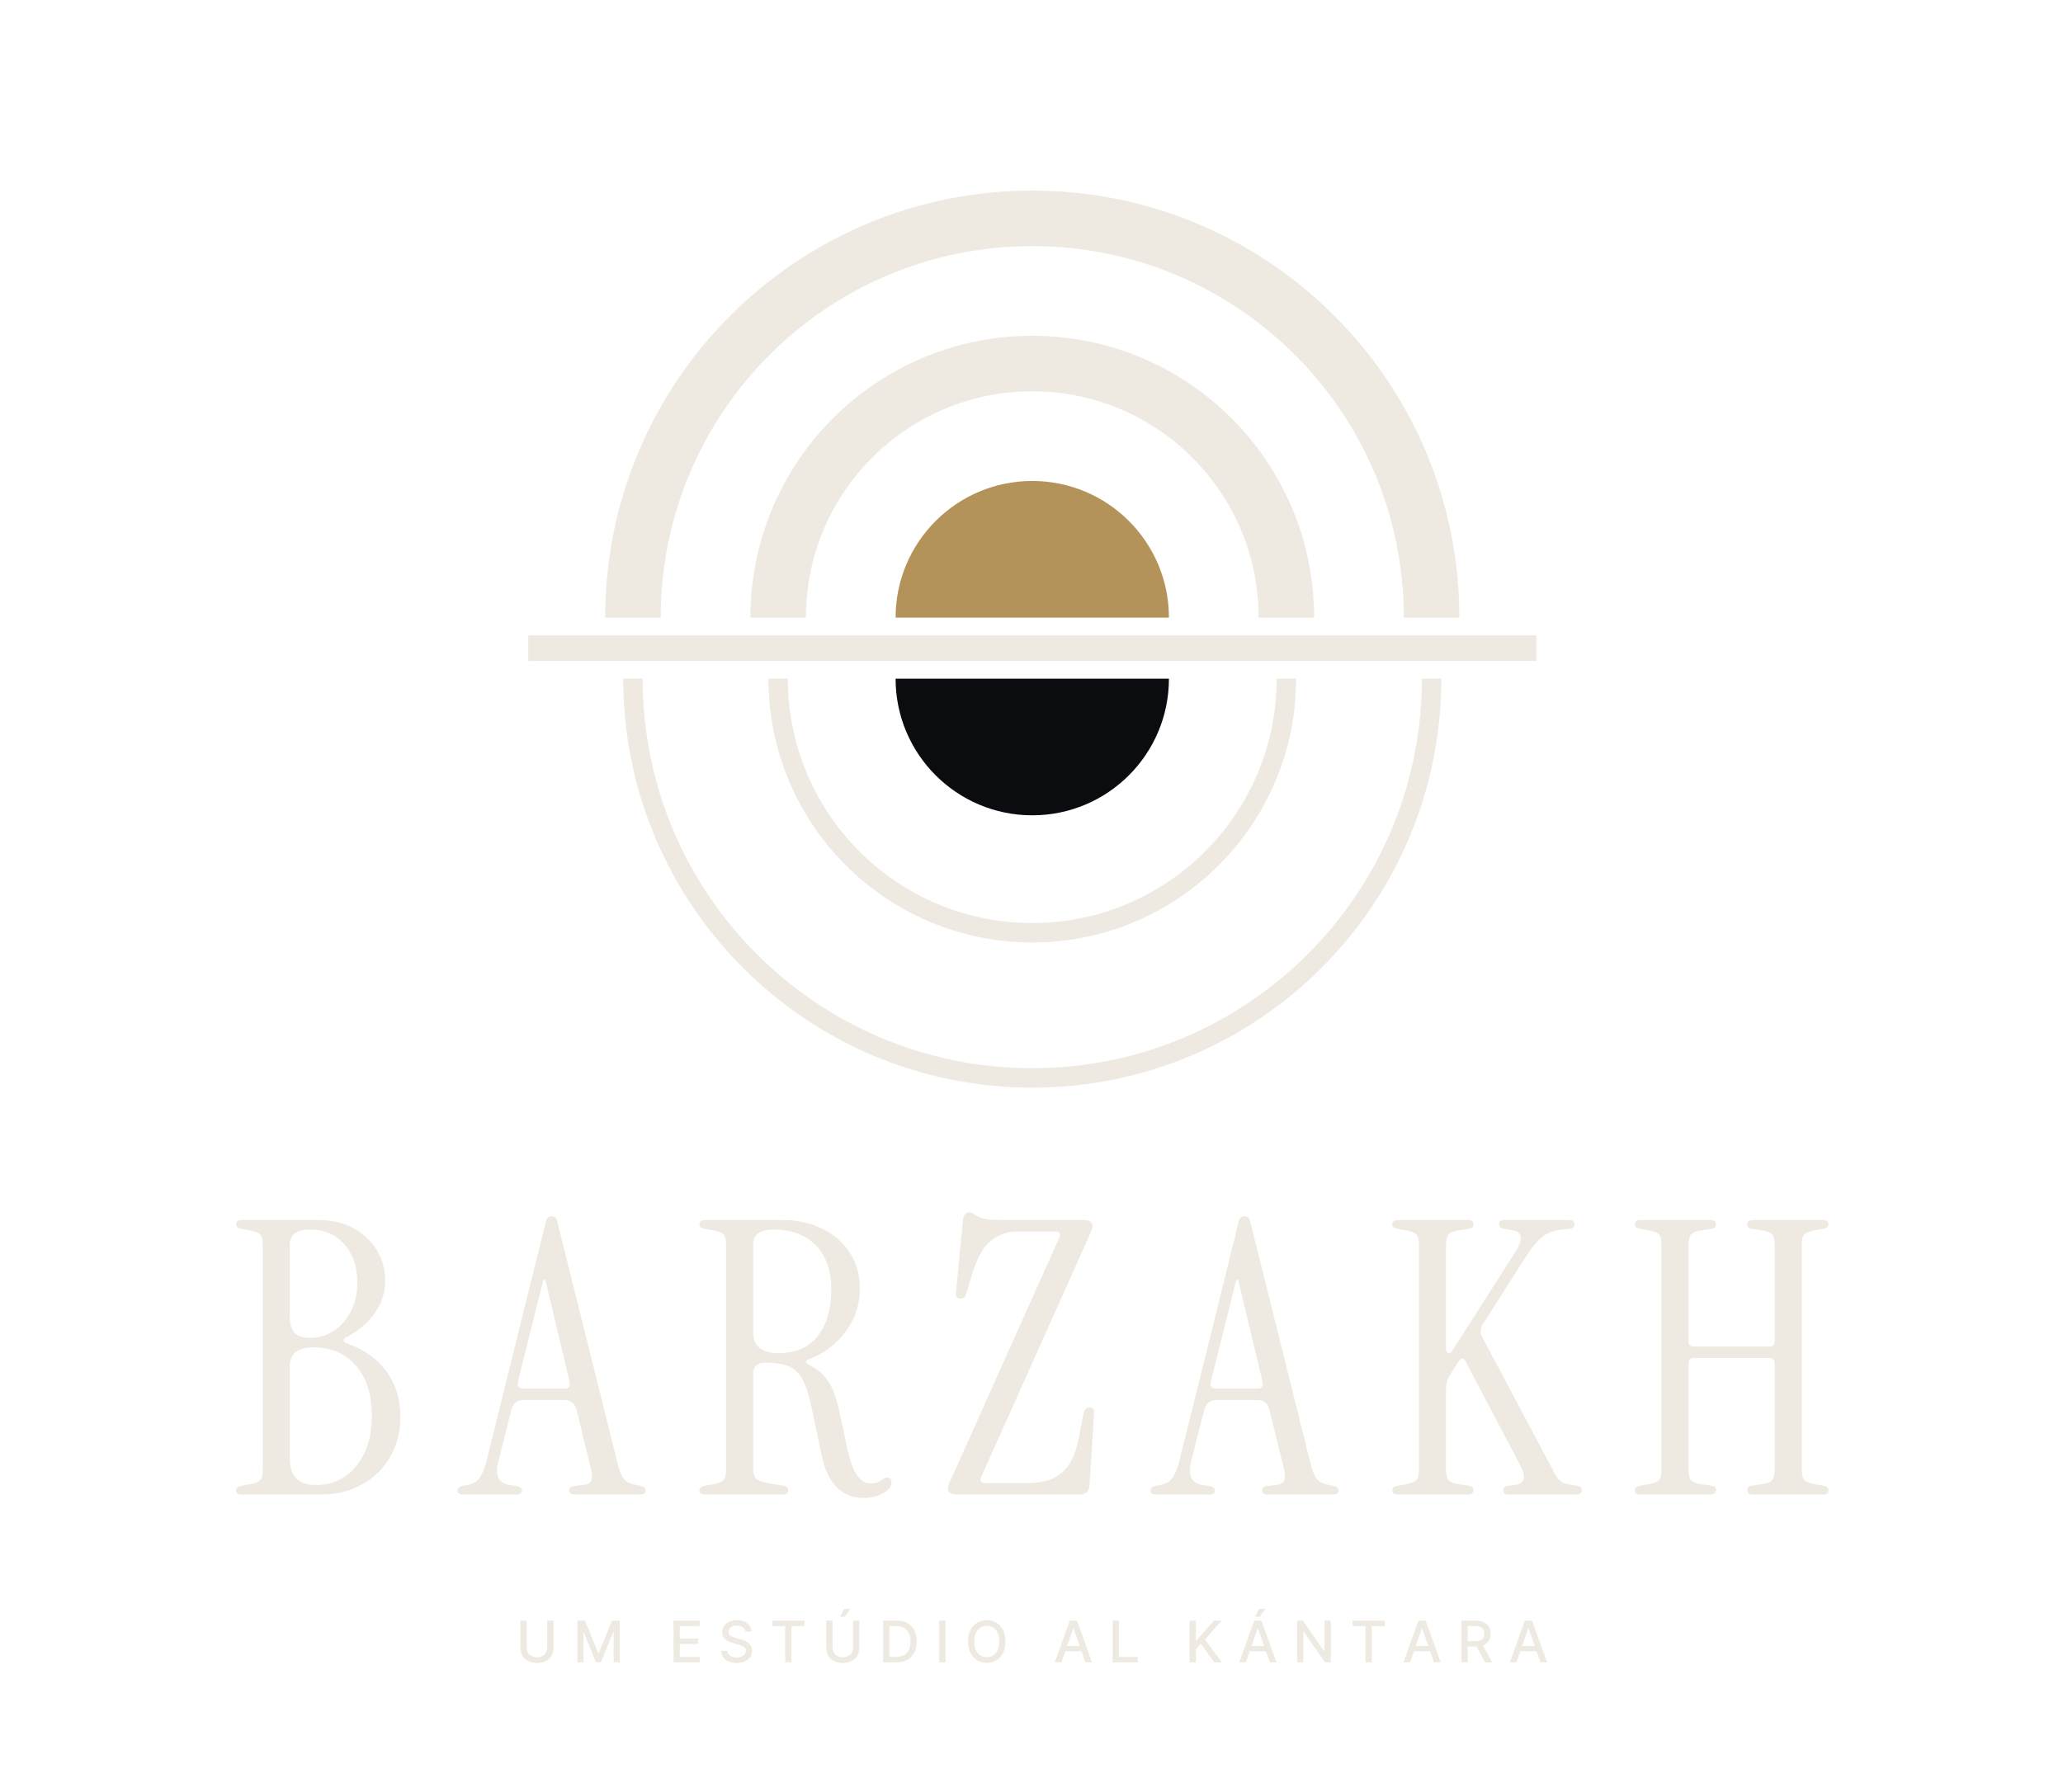
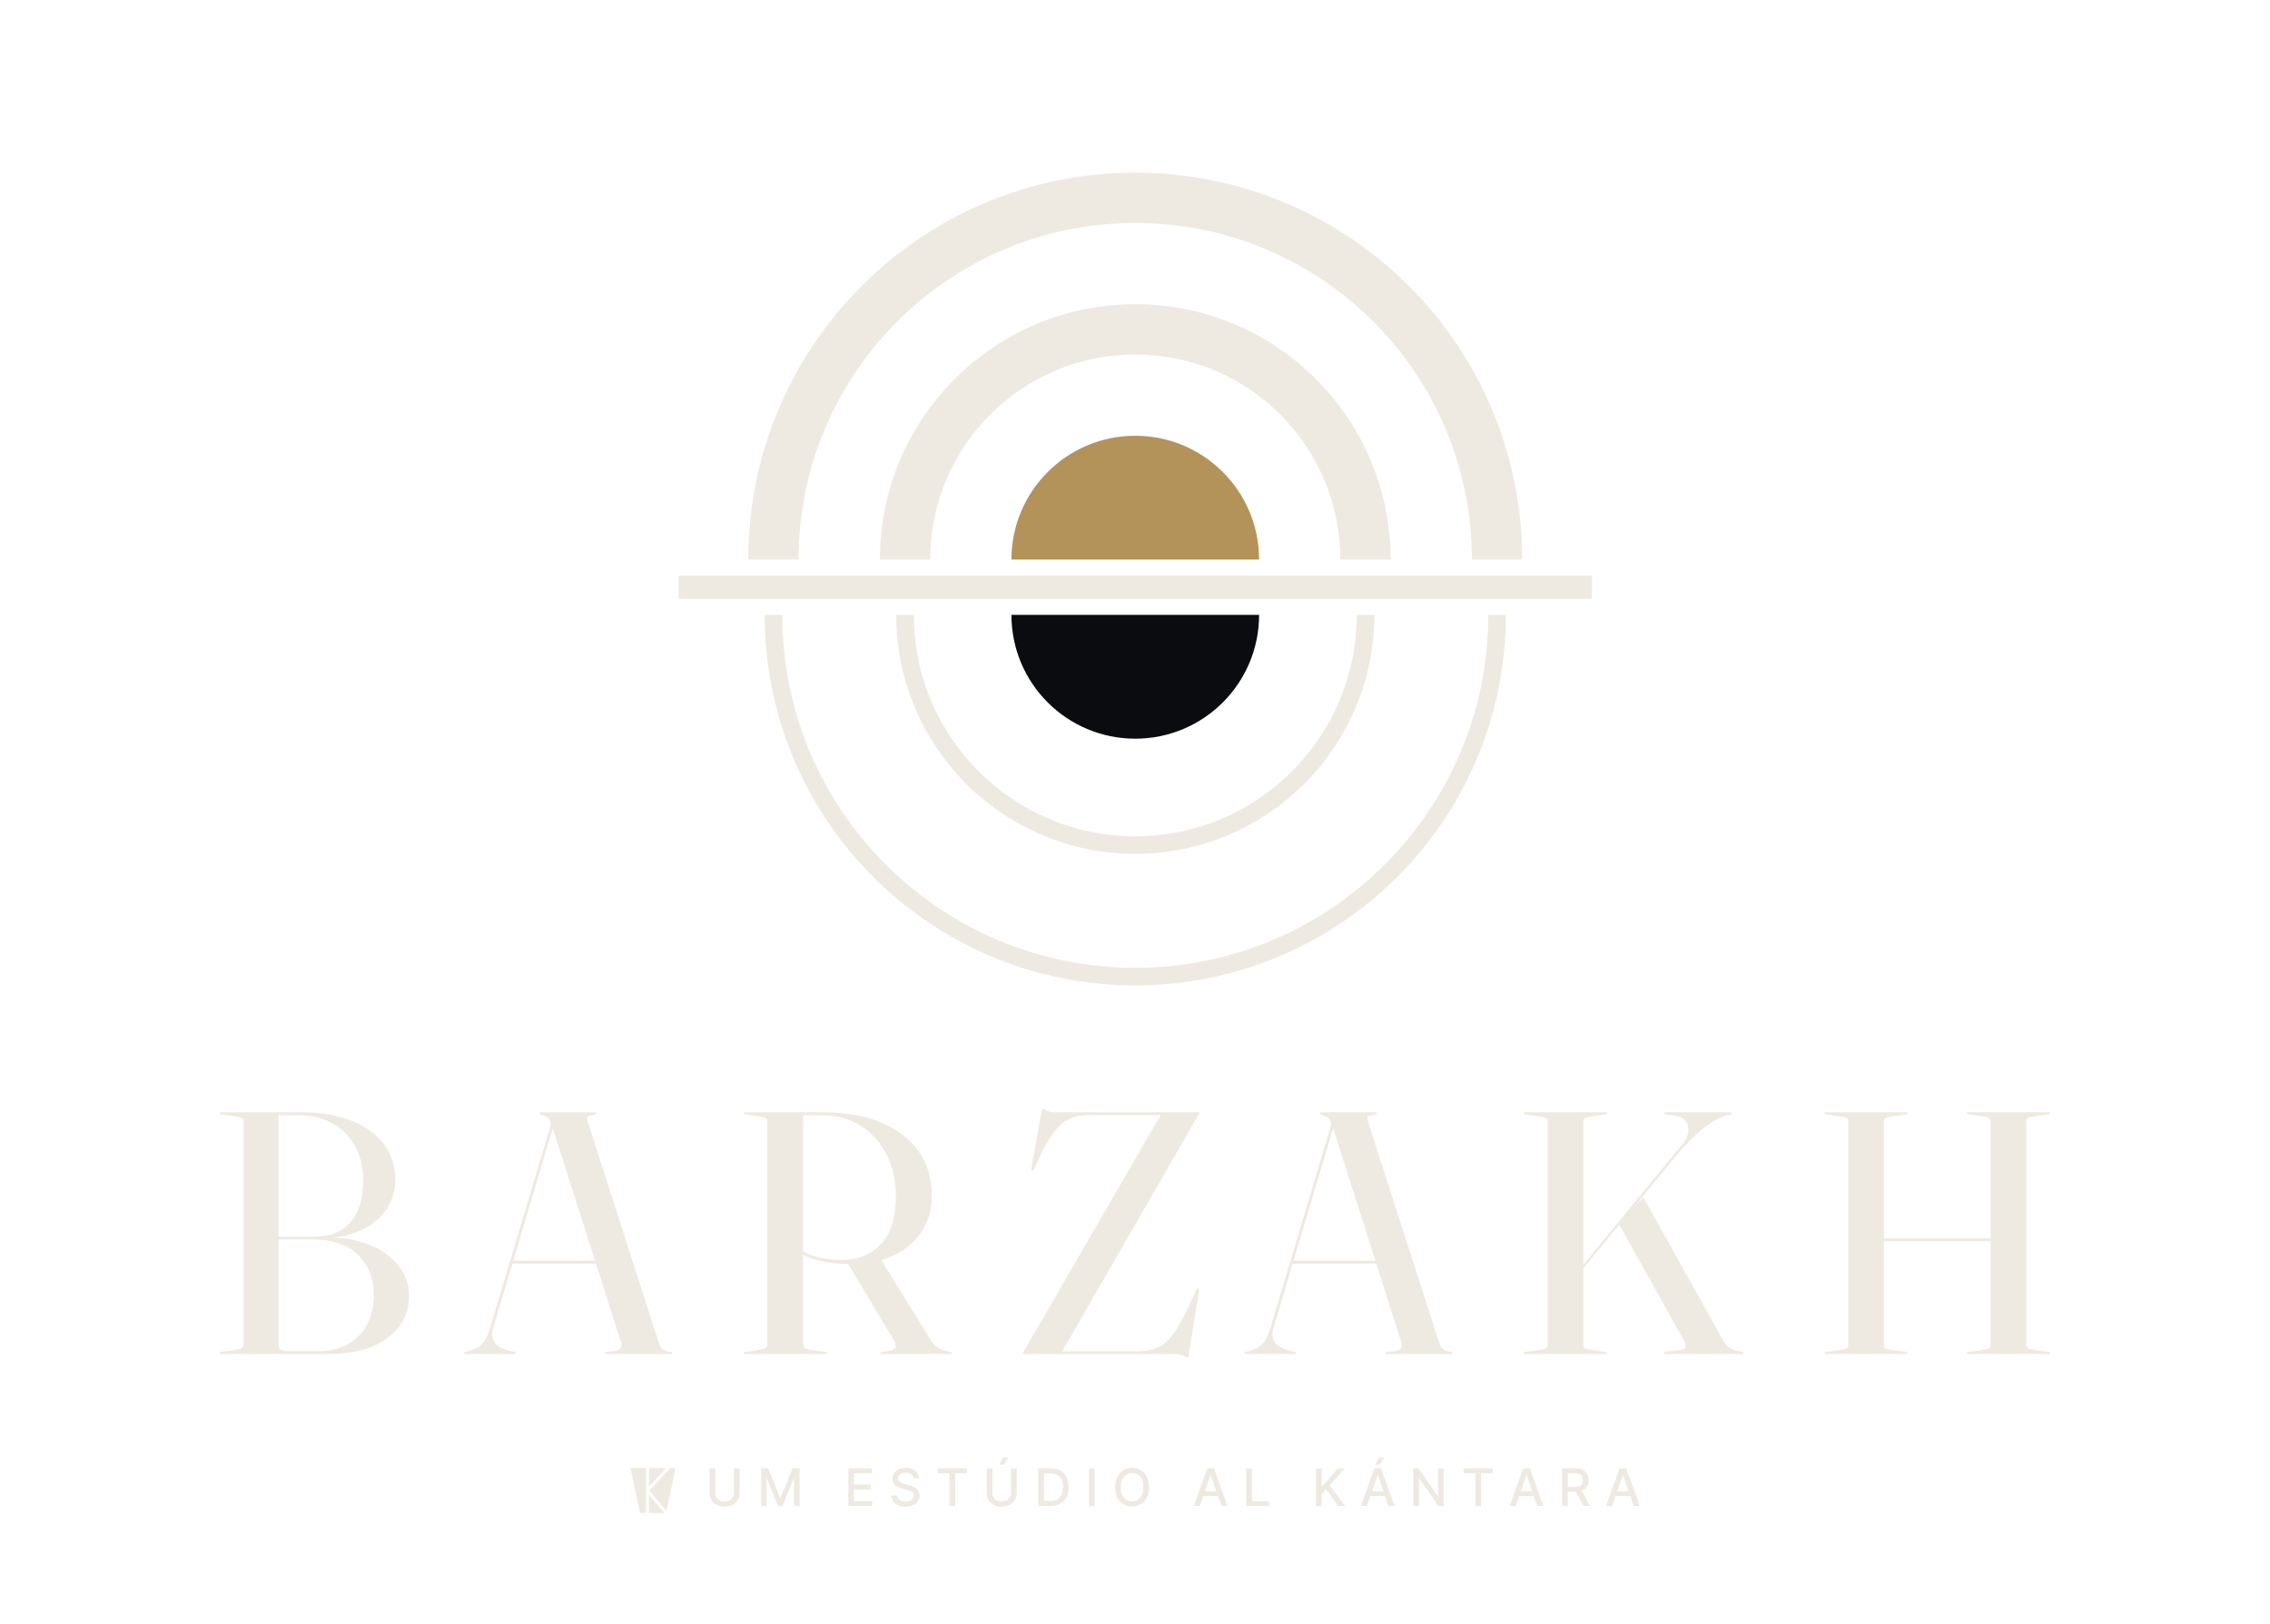
- <svg xmlns="http://www.w3.org/2000/svg" viewBox="0 0 541 470" width="541" height="470">
-   <path fill="#EEEAE2" d="M158.7,161.992 A112,112 0 0 1 382.7,161.992 L368.14,161.992 A97.44,97.44 0 0 0 173.26,161.992 Z" />
-   <path fill="#EEEAE2" d="M196.78,161.992 A73.92,73.92 0 0 1 344.62,161.992 L330.06,161.992 A59.36,59.36 0 0 0 211.34,161.992 Z" />
-   <path fill="none" stroke="#EEEAE2" stroke-width="5.096" d="M165.98,178.008 A104.72,104.72 0 0 0 375.42,178.008" />
-   <path fill="none" stroke="#EEEAE2" stroke-width="5.096" d="M204.06,178.008 A66.64,66.64 0 0 0 337.34,178.008" />
-   <path fill="#B4935A" d="M234.86,161.992 A35.84,35.84 0 0 1 306.54,161.992 Z" />
-   <path fill="#0A0C10" d="M234.86,178.008 A35.84,35.84 0 0 0 306.54,178.008 Z" />
-   <rect fill="#EEEAE2" x="138.54" y="166.637" width="264.32" height="6.727" />
+ <svg xmlns="http://www.w3.org/2000/svg" viewBox="0 0 657 470" width="657" height="470">
+   <path fill="#EEEAE2" d="M216.575,161.992 A112,112 0 0 1 440.575,161.992 L426.015,161.992 A97.44,97.44 0 0 0 231.135,161.992 Z" />
+   <path fill="#EEEAE2" d="M254.655,161.992 A73.92,73.92 0 0 1 402.495,161.992 L387.935,161.992 A59.36,59.36 0 0 0 269.215,161.992 Z" />
+   <path fill="none" stroke="#EEEAE2" stroke-width="5.096" d="M223.855,178.008 A104.72,104.72 0 0 0 433.295,178.008" />
+   <path fill="none" stroke="#EEEAE2" stroke-width="5.096" d="M261.935,178.008 A66.64,66.64 0 0 0 395.215,178.008" />
+   <path fill="#B4935A" d="M292.735,161.992 A35.84,35.84 0 0 1 364.415,161.992 Z" />
+   <path fill="#0A0C10" d="M292.735,178.008 A35.84,35.84 0 0 0 364.415,178.008 Z" />
+   <rect fill="#EEEAE2" x="196.415" y="166.637" width="264.32" height="6.727" />
  <g transform="translate(60.0,392)">
-     <path fill="#EEEAE2" d="M3.4 0.0Q1.9 0.0 1.9 -1.1Q1.9 -2.0 3.2 -2.3L5.5 -2.7Q7.6 -3.1 8.25 -3.8Q8.9 -4.5 8.9 -6.6V-65.4Q8.9 -67.5 8.25 -68.2Q7.6 -68.9 5.5 -69.3L3.2 -69.7Q1.9 -70.0 1.9 -70.9Q1.9 -72.0 3.4 -72.0H23.7Q28.7 -72.0 32.6 -69.9Q36.5 -67.8 38.75 -64.2Q41.0 -60.6 41.0 -56.0Q41.0 -51.5 38.35 -47.65Q35.7 -43.8 30.7 -41.2Q30.1 -40.9 30.1 -40.4Q30.1 -39.9 30.8 -39.7Q37.6 -37.4 41.3 -32.35Q45.0 -27.3 45.0 -20.4Q45.0 -14.5 42.3 -9.85Q39.6 -5.2 34.85 -2.6Q30.1 0.0 24.1 0.0ZM21.3 -41.1Q26.6 -41.1 30.15 -45.25Q33.7 -49.4 33.7 -55.6Q33.7 -61.8 30.3 -65.65Q26.9 -69.5 21.3 -69.5Q16.0 -69.5 16.0 -65.5V-46.6Q16.0 -43.7 17.25 -42.4Q18.5 -41.1 21.3 -41.1ZM22.8 -2.5Q29.3 -2.5 33.4 -7.45Q37.5 -12.4 37.5 -20.7Q37.5 -29.0 33.35 -33.8Q29.2 -38.6 22.2 -38.6Q16.0 -38.6 16.0 -33.7V-9.4Q16.0 -2.5 22.8 -2.5ZM61.5 0.0Q60 0.0 60 -1.0Q60 -2.0 61.4 -2.3L62.9 -2.6Q64.9 -3.0 65.9 -4.55Q66.9 -6.1 67.6 -8.9L83.1 -71.4Q83.3 -72.4 83.75 -72.7Q84.2 -73.0 84.6 -73.0Q85.1 -73.0 85.55 -72.7Q86.0 -72.4 86.2 -71.4L102.0 -8.0Q102.7 -5.2 103.6 -4.1Q104.5 -3.0 106.4 -2.6L107.9 -2.3Q109.3 -2.0 109.3 -1.0Q109.3 0.0 107.8 0.0H90.7Q89.3 0.0 89.3 -1.1Q89.3 -2.2 91.0 -2.3L92.9 -2.5Q94.6 -2.7 95.05 -3.6Q95.5 -4.5 95.0 -6.7L91.2 -22.2Q90.6 -24.8 87.9 -24.8H77.4Q74.8 -24.8 74.1 -22.2L70.7 -8.8Q69.2 -3.1 73.7 -2.5L75.2 -2.3Q76.9 -2.0 76.9 -1.1Q76.9 0.0 75.5 0.0ZM77.1 -27.8H88.1Q89.7 -27.8 89.4 -29.5L83.0 -56.3H82.5L75.8 -29.5Q75.5 -27.8 77.1 -27.8ZM166.5 0.9Q157.8 0.9 155.4 -10.5L153.1 -21.6Q152.0 -27.0 150.65 -29.8Q149.3 -32.6 146.95 -33.6Q144.6 -34.6 140.5 -34.6Q139.1 -34.6 138.3 -33.85Q137.5 -33.1 137.5 -32.0V-7.0Q137.5 -4.9 138.3 -4.15Q139.1 -3.4 141.9 -2.9L145.6 -2.3Q146.7 -2.1 146.7 -1.2Q146.7 0.0 145.2 0.0H124.9Q123.4 0.0 123.4 -1.1Q123.4 -2.0 124.7 -2.3L127.0 -2.7Q129.1 -3.1 129.75 -3.8Q130.4 -4.5 130.4 -6.6V-65.4Q130.4 -67.5 129.75 -68.2Q129.1 -68.9 127.0 -69.3L124.7 -69.7Q123.4 -70.0 123.4 -70.9Q123.4 -72.0 124.9 -72.0H145.2Q151.1 -72.0 155.7 -69.7Q160.3 -67.4 162.9 -63.35Q165.5 -59.3 165.5 -54.0Q165.5 -47.7 161.7 -42.65Q157.9 -37.6 152.1 -35.5Q151.4 -35.3 151.35 -34.85Q151.3 -34.4 152.0 -34.1Q155.2 -32.6 157.05 -29.9Q158.9 -27.2 159.9 -22.7L162.1 -12.5Q163.2 -7.3 164.7 -5.1Q166.2 -2.9 168.5 -2.9Q169.3 -2.9 169.95 -3.15Q170.6 -3.4 171.6 -4.1Q172.4 -4.6 173.1 -4.35Q173.8 -4.1 173.8 -3.3Q173.8 -1.6 171.6 -0.35Q169.4 0.9 166.5 0.9ZM144.2 -37.1Q151.0 -37.1 154.5 -41.65Q158.0 -46.2 158.0 -53.8Q158.0 -61.2 153.95 -65.35Q149.9 -69.5 142.8 -69.5Q137.5 -69.5 137.5 -65.5V-42.6Q137.5 -37.1 144.2 -37.1ZM190.8 0.0Q189.4 0.0 188.85 -0.8Q188.3 -1.6 188.9 -2.9L217.8 -67.4Q218.4 -69.0 216.7 -69.0H206.7Q203.0 -69.0 199.95 -66.65Q196.9 -64.3 194.9 -57.7L193.4 -52.7Q193.1 -51.4 192.0 -51.4Q190.5 -51.4 190.7 -53.1L192.5 -71.7Q192.7 -74.0 194.2 -74.0Q194.9 -74.0 195.5 -73.5Q196.1 -73.0 197.55 -72.5Q199.0 -72.0 202.2 -72.0H224.3Q225.7 -72.0 226.25 -71.25Q226.8 -70.5 226.2 -69.1L197.3 -4.6Q196.7 -3.0 198.4 -3.0H209.5Q212.3 -3.0 215.0 -3.8Q217.7 -4.6 219.8 -7.15Q221.9 -9.7 222.9 -14.8L224.2 -21.5Q224.5 -22.8 225.7 -22.8Q227.1 -22.8 226.9 -21.1L225.7 -2.3Q225.5 0.0 223.2 0.0ZM243.2 0.0Q241.7 0.0 241.7 -1.0Q241.7 -2.0 243.1 -2.3L244.6 -2.6Q246.6 -3.0 247.6 -4.55Q248.6 -6.1 249.3 -8.9L264.8 -71.4Q265.0 -72.4 265.45 -72.7Q265.9 -73.0 266.3 -73.0Q266.8 -73.0 267.25 -72.7Q267.7 -72.4 267.9 -71.4L283.7 -8.0Q284.4 -5.2 285.3 -4.1Q286.2 -3.0 288.1 -2.6L289.6 -2.3Q291.0 -2.0 291.0 -1.0Q291.0 0.0 289.5 0.0H272.4Q271.0 0.0 271.0 -1.1Q271.0 -2.2 272.7 -2.3L274.6 -2.5Q276.3 -2.7 276.75 -3.6Q277.2 -4.5 276.7 -6.7L272.9 -22.2Q272.3 -24.8 269.6 -24.8H259.1Q256.5 -24.8 255.8 -22.2L252.4 -8.8Q250.9 -3.1 255.4 -2.5L256.9 -2.3Q258.6 -2.0 258.6 -1.1Q258.6 0.0 257.2 0.0ZM258.8 -27.8H269.8Q271.4 -27.8 271.1 -29.5L264.7 -56.3H264.2L257.5 -29.5Q257.2 -27.8 258.8 -27.8ZM306.6 0.0Q305.1 0.0 305.1 -1.1Q305.1 -2.0 306.4 -2.3L308.7 -2.7Q310.8 -3.1 311.45 -3.8Q312.1 -4.5 312.1 -6.6V-65.4Q312.1 -67.5 311.45 -68.2Q310.8 -68.9 308.7 -69.3L306.4 -69.7Q305.1 -70.0 305.1 -70.9Q305.1 -72.0 306.6 -72.0H324.9Q326.4 -72.0 326.4 -70.8Q326.4 -69.9 325.3 -69.7L322.6 -69.3Q320.5 -69.0 319.85 -68.2Q319.2 -67.4 319.2 -65.3V-38.3Q319.2 -37.3 319.8 -37.1Q320.4 -36.9 320.9 -37.8L337.3 -63.5Q340.6 -68.6 336.7 -69.3L334.4 -69.7Q333.1 -70.0 333.1 -71.0Q333.1 -72.0 334.5 -72.0H351.5Q352.9 -72.0 352.9 -70.9Q352.9 -69.8 351.6 -69.7L349.7 -69.5Q346.6 -69.2 344.6 -67.7Q342.6 -66.2 340.1 -62.3L328.8 -44.6Q327.8 -42.9 328.7 -41.3L347.5 -5.9Q348.3 -4.3 349.15 -3.6Q350.0 -2.9 351.2 -2.7L353.6 -2.3Q354.8 -2.2 354.8 -1.1Q354.8 0.0 353.4 0.0H335.6Q334.2 0.0 334.2 -1.1Q334.2 -2.1 335.5 -2.3L337.2 -2.5Q341.1 -3.0 338.8 -7.4L324.4 -34.8Q324.0 -35.6 323.5 -35.65Q323.0 -35.7 322.5 -34.9L320.4 -31.6Q319.7 -30.6 319.45 -29.7Q319.2 -28.8 319.2 -27.4V-6.7Q319.2 -4.6 319.85 -3.8Q320.5 -3.0 322.6 -2.7L325.3 -2.3Q326.4 -2.1 326.4 -1.2Q326.4 0.0 324.9 0.0ZM370.2 0.0Q368.7 0.0 368.7 -1.1Q368.7 -2.0 370.0 -2.3L372.3 -2.7Q374.4 -3.1 375.05 -3.8Q375.7 -4.5 375.7 -6.6V-65.4Q375.7 -67.5 375.05 -68.2Q374.4 -68.9 372.3 -69.3L370.0 -69.7Q368.7 -70.0 368.7 -70.9Q368.7 -72.0 370.2 -72.0H388.5Q390.0 -72.0 390.0 -70.8Q390.0 -69.9 388.9 -69.7L386.2 -69.3Q384.1 -69.0 383.45 -68.2Q382.8 -67.4 382.8 -65.3V-40.2Q382.8 -38.8 384.2 -38.8H404.0Q405.4 -38.8 405.4 -40.2V-65.3Q405.4 -67.4 404.75 -68.2Q404.1 -69.0 402.0 -69.3L399.3 -69.7Q398.2 -69.9 398.2 -70.8Q398.2 -72.0 399.7 -72.0H418.0Q419.5 -72.0 419.5 -70.9Q419.5 -70.0 418.2 -69.7L415.9 -69.3Q413.8 -68.9 413.15 -68.2Q412.5 -67.5 412.5 -65.4V-6.6Q412.5 -4.5 413.15 -3.8Q413.8 -3.1 415.9 -2.7L418.2 -2.3Q419.5 -2.0 419.5 -1.1Q419.5 0.0 418.0 0.0H399.7Q398.2 0.0 398.2 -1.2Q398.2 -2.1 399.3 -2.3L402.0 -2.7Q404.1 -3.0 404.75 -3.8Q405.4 -4.6 405.4 -6.7V-34.4Q405.4 -35.8 404.0 -35.8H384.2Q382.8 -35.8 382.8 -34.4V-6.7Q382.8 -4.6 383.45 -3.8Q384.1 -3.0 386.2 -2.7L388.9 -2.3Q390.0 -2.1 390.0 -1.2Q390.0 0.0 388.5 0.0Z" />
+     <path fill="#EEEAE2" d="M58.4 -16.95Q58.4 -9.4 52.25 -4.7Q46.1 0.0 34.45 0.0H4.0Q3.8 0.0 3.7 -0.1Q3.6 -0.2 3.6 -0.3Q3.6 -0.55 4.1 -0.6L8.75 -1.3Q9.65 -1.45 10.075 -1.825Q10.5 -2.2 10.5 -3.05V-67.4Q10.5 -68.0 10.125 -68.3Q9.75 -68.6 8.75 -68.7L4.1 -69.4Q3.6 -69.45 3.6 -69.7Q3.6 -69.85 3.7 -69.925Q3.8 -70.0 4.0 -70.0H26.7Q35.7 -70.0 41.85 -67.525Q48.0 -65.05 51.2 -60.65Q54.4 -56.25 54.4 -50.5Q54.4 -45.75 51.85 -41.925Q49.3 -38.1 44.525 -35.85Q39.75 -33.6 33.0 -33.6L34.55 -33.8Q41.6 -33.8 46.975 -31.6Q52.35 -29.4 55.375 -25.575Q58.4 -21.75 58.4 -16.95ZM30.4 -33.2H19.3V-34.0H31.35Q35.8 -34.0 38.875 -35.975Q41.95 -37.95 43.55 -41.55Q45.15 -45.15 45.15 -50.1Q45.15 -55.8 42.8 -60.075Q40.45 -64.35 36.25 -66.75Q32.05 -69.15 26.55 -69.15H20.6V-2.8Q20.6 -1.75 21.275 -1.3Q21.95 -0.85 23.25 -0.85H32.2Q37.25 -0.85 40.825 -2.925Q44.4 -5.0 46.3 -8.65Q48.2 -12.3 48.2 -17.05Q48.2 -24.3 43.575 -28.75Q38.95 -33.2 30.4 -33.2ZM88.05 -27.05H114.2L114.35 -26.2H87.8ZM89.3 -0.3Q89.3 -0.2 89.225 -0.1Q89.15 0.0 89.0 0.0H74.65Q74.5 0.0 74.4 -0.1Q74.3 -0.2 74.3 -0.3Q74.3 -0.45 74.425 -0.525Q74.55 -0.6 74.7 -0.6L77.0 -1.3Q78.35 -1.75 79.65 -3.125Q80.95 -4.5 81.9 -7.75L99.15 -65.4Q99.6 -66.9 99.075 -67.8Q98.55 -68.7 96.9 -69.15Q96.5 -69.4 96.275 -69.5Q96.05 -69.6 96.05 -69.7Q96.05 -69.9 96.15 -69.95Q96.25 -70.0 96.45 -70.0H112.2Q112.4 -70.0 112.5 -69.95Q112.6 -69.9 112.6 -69.7Q112.6 -69.6 112.4 -69.475Q112.2 -69.35 111.75 -69.2Q110.3 -69.1 110.025 -68.675Q109.75 -68.25 110.15 -67.1L130.7 -3.2Q131.1 -1.95 131.95 -1.35Q132.8 -0.75 134.1 -0.65Q134.35 -0.6 134.45 -0.525Q134.55 -0.45 134.55 -0.3Q134.55 -0.2 134.475 -0.1Q134.4 0.0 134.2 0.0H115.45Q115.3 0.0 115.2 -0.1Q115.1 -0.2 115.1 -0.3Q115.1 -0.45 115.25 -0.5Q115.4 -0.55 115.6 -0.6L118.3 -0.9Q119.45 -1.15 119.75 -1.825Q120.05 -2.5 119.7 -3.55L99.75 -66.15L100.75 -67.95L82.75 -7.6Q82.2 -5.8 82.6 -4.5Q83.0 -3.2 84.15 -2.375Q85.3 -1.55 87.0 -1.1L88.9 -0.6Q89.1 -0.55 89.2 -0.475Q89.3 -0.4 89.3 -0.3ZM209.7 -45.85Q209.7 -40.75 207.5 -36.725Q205.3 -32.7 201.35 -30.075Q197.4 -27.45 192.0 -26.55Q191.1 -26.4 190.125 -26.275Q189.15 -26.15 188.175 -26.125Q187.2 -26.1 186.15 -26.1Q182.6 -26.1 179.625 -26.55Q176.65 -27.0 174.275 -27.95Q171.9 -28.9 170.05 -30.4L170.5 -31.05Q172.25 -29.65 174.4 -28.8Q176.55 -27.95 178.9 -27.6Q181.25 -27.25 183.6 -27.25Q190.75 -27.25 195.025 -31.9Q199.3 -36.55 199.3 -45.7Q199.3 -52.5 196.575 -57.8Q193.85 -63.1 189.025 -66.125Q184.2 -69.15 177.95 -69.15H172.4V-3.05Q172.4 -2.2 172.825 -1.825Q173.25 -1.45 174.15 -1.3L178.8 -0.6Q179.1 -0.6 179.2 -0.525Q179.3 -0.45 179.3 -0.3Q179.3 0.0 178.9 0.0H155.6Q155.4 0.0 155.3 -0.1Q155.2 -0.2 155.2 -0.3Q155.2 -0.55 155.7 -0.6L160.35 -1.3Q161.25 -1.45 161.675 -1.825Q162.1 -2.2 162.1 -3.05V-67.4Q162.1 -68.0 161.675 -68.3Q161.25 -68.6 160.35 -68.7L155.7 -69.4Q155.2 -69.45 155.2 -69.7Q155.2 -69.85 155.3 -69.925Q155.4 -70.0 155.6 -70.0H177.9Q188.0 -70.0 195.1 -67.0Q202.2 -64.0 205.95 -58.575Q209.7 -53.15 209.7 -45.85ZM185.05 -26.8 194.65 -27.9 209.35 -4.1Q210.6 -2.1 212.025 -1.5Q213.45 -0.9 215.1 -0.6Q215.4 -0.55 215.5 -0.5Q215.6 -0.45 215.6 -0.3Q215.6 -0.2 215.5 -0.1Q215.4 0.0 215.2 0.0H195.2Q194.75 0.0 194.75 -0.3Q194.75 -0.45 194.875 -0.475Q195.0 -0.5 195.25 -0.6L197.85 -1.0Q199.0 -1.25 199.2 -2.025Q199.4 -2.8 198.55 -4.25ZM287.05 -69.6 247.15 -0.3 246.85 -0.8H269.0Q271.8 -0.8 273.875 -1.4Q275.95 -2.0 277.7 -3.65Q279.45 -5.3 281.275 -8.475Q283.1 -11.65 285.45 -16.8L286.3 -18.7Q286.4 -18.9 286.525 -19.0Q286.65 -19.1 286.8 -19.05Q287.0 -19.0 287.05 -18.85Q287.1 -18.7 287.05 -18.45L284.05 0.25Q284.0 0.65 283.9 0.85Q283.8 1.05 283.6 1.05Q283.4 1.05 282.975 0.775Q282.55 0.5 281.95 0.25Q281.35 0.0 280.6 0.0H236.35Q236.2 0.0 236.125 -0.075Q236.05 -0.15 236.05 -0.25Q236.05 -0.35 236.1 -0.45Q236.15 -0.55 236.2 -0.6L276.2 -69.65L276.35 -69.2H255.35Q251.95 -69.2 249.525 -68.1Q247.1 -67.0 245.05 -64.3Q243.0 -61.6 240.75 -56.75L239.4 -53.6Q239.2 -53.25 239.025 -53.15Q238.85 -53.05 238.65 -53.1Q238.5 -53.15 238.475 -53.325Q238.45 -53.5 238.5 -53.8L241.45 -70.3Q241.55 -70.65 241.65 -70.8Q241.75 -70.95 241.95 -70.95Q242.25 -70.95 242.625 -70.725Q243.0 -70.5 243.55 -70.25Q244.1 -70.0 244.75 -70.0H286.95Q287.05 -70.0 287.1 -69.975Q287.15 -69.95 287.15 -69.85Q287.15 -69.8 287.15 -69.75Q287.15 -69.7 287.05 -69.6ZM313.9 -27.05H340.05L340.2 -26.2H313.65ZM315.15 -0.3Q315.15 -0.2 315.075 -0.1Q315 0.0 314.85 0.0H300.5Q300.35 0.0 300.25 -0.1Q300.15 -0.2 300.15 -0.3Q300.15 -0.45 300.275 -0.525Q300.4 -0.6 300.55 -0.6L302.85 -1.3Q304.2 -1.75 305.5 -3.125Q306.8 -4.5 307.75 -7.75L325 -65.4Q325.45 -66.9 324.925 -67.8Q324.4 -68.7 322.75 -69.15Q322.35 -69.4 322.125 -69.5Q321.9 -69.6 321.9 -69.7Q321.9 -69.9 322.0 -69.95Q322.1 -70.0 322.3 -70.0H338.05Q338.25 -70.0 338.35 -69.95Q338.45 -69.9 338.45 -69.7Q338.45 -69.6 338.25 -69.475Q338.05 -69.35 337.6 -69.2Q336.15 -69.1 335.875 -68.675Q335.6 -68.25 336 -67.1L356.55 -3.2Q356.95 -1.95 357.8 -1.35Q358.65 -0.75 359.95 -0.65Q360.2 -0.6 360.3 -0.525Q360.4 -0.45 360.4 -0.3Q360.4 -0.2 360.325 -0.1Q360.25 0.0 360.05 0.0H341.3Q341.15 0.0 341.05 -0.1Q340.95 -0.2 340.95 -0.3Q340.95 -0.45 341.1 -0.5Q341.25 -0.55 341.45 -0.6L344.15 -0.9Q345.3 -1.15 345.6 -1.825Q345.9 -2.5 345.55 -3.55L325.6 -66.15L326.6 -67.95L308.6 -7.6Q308.05 -5.8 308.45 -4.5Q308.85 -3.2 310.0 -2.375Q311.15 -1.55 312.85 -1.1L314.75 -0.6Q314.95 -0.55 315.05 -0.475Q315.15 -0.4 315.15 -0.3ZM395.85 -22.9 426.15 -59.8Q428.05 -61.75 428.5 -63.65Q428.95 -65.55 428.175 -66.975Q427.4 -68.4 425.5 -68.9L422.15 -69.4Q421.9 -69.45 421.8 -69.525Q421.7 -69.6 421.7 -69.75Q421.7 -69.85 421.825 -69.925Q421.95 -70.0 422.05 -70.0H440.95Q441.1 -70.0 441.175 -69.925Q441.25 -69.85 441.25 -69.75Q441.25 -69.6 441.15 -69.5Q441.05 -69.4 440.9 -69.35Q439.4 -69.1 437.975 -68.475Q436.55 -67.85 434.925 -66.775Q433.3 -65.7 431.375 -63.95Q429.45 -62.2 426.95 -59.6L396.15 -22.3ZM408.35 -38.0 415.65 -45.35 438.3 -4.7Q439.4 -2.65 440.625 -1.775Q441.85 -0.9 444.25 -0.7Q444.45 -0.65 444.55 -0.55Q444.65 -0.45 444.65 -0.35Q444.65 -0.15 444.55 -0.075Q444.45 0.0 444.2 0.0H421.95Q421.8 0.0 421.7 -0.075Q421.6 -0.15 421.6 -0.35Q421.6 -0.5 421.725 -0.575Q421.85 -0.65 422.05 -0.65L426.7 -1.25Q427.6 -1.35 427.825 -2.0Q428.05 -2.65 427.25 -4.15ZM398.25 -2.6Q398.25 -2.0 398.675 -1.7Q399.1 -1.4 400 -1.3L404.65 -0.6Q404.95 -0.6 405.05 -0.525Q405.15 -0.45 405.15 -0.3Q405.15 -0.2 405.05 -0.1Q404.95 0.0 404.75 0.0H381.45Q381.25 0.0 381.15 -0.1Q381.05 -0.2 381.05 -0.3Q381.05 -0.55 381.55 -0.6L386.2 -1.3Q387.1 -1.4 387.525 -1.7Q387.95 -2.0 387.95 -2.6V-67.4Q387.95 -68.0 387.525 -68.3Q387.1 -68.6 386.2 -68.7L381.55 -69.4Q381.05 -69.45 381.05 -69.7Q381.05 -69.85 381.15 -69.925Q381.25 -70.0 381.45 -70.0H404.75Q404.95 -70.0 405.05 -69.925Q405.15 -69.85 405.15 -69.7Q405.15 -69.45 404.65 -69.4L400 -68.7Q399.1 -68.6 398.675 -68.3Q398.25 -68.0 398.25 -67.4ZM480.55 -33.45H520.35V-32.65H480.55ZM485.25 -2.6Q485.25 -2.0 485.675 -1.7Q486.1 -1.4 487.0 -1.3L491.65 -0.6Q492.15 -0.55 492.15 -0.3Q492.15 -0.15 492.05 -0.075Q491.95 0.0 491.75 0.0H468.45Q468.25 0.0 468.15 -0.075Q468.05 -0.15 468.05 -0.3Q468.05 -0.55 468.55 -0.6L473.2 -1.3Q474.1 -1.4 474.525 -1.7Q474.95 -2.0 474.95 -2.6V-67.4Q474.95 -68.0 474.525 -68.3Q474.1 -68.6 473.2 -68.7L468.55 -69.4Q468.05 -69.45 468.05 -69.7Q468.05 -69.85 468.15 -69.925Q468.25 -70.0 468.45 -70.0H491.75Q491.95 -70.0 492.05 -69.925Q492.15 -69.85 492.15 -69.7Q492.15 -69.45 491.65 -69.4L487.0 -68.7Q486.1 -68.6 485.675 -68.3Q485.25 -68.0 485.25 -67.4ZM526.45 -2.6Q526.45 -2.0 526.9 -1.7Q527.35 -1.4 528.25 -1.3L532.9 -0.6Q533.4 -0.55 533.4 -0.3Q533.4 -0.15 533.3 -0.075Q533.2 0.0 532.95 0.0H509.65Q509.45 0.0 509.35 -0.075Q509.25 -0.15 509.25 -0.3Q509.25 -0.55 509.75 -0.6L514.4 -1.3Q515.3 -1.4 515.725 -1.7Q516.15 -2.0 516.15 -2.6V-67.4Q516.15 -68.0 515.725 -68.3Q515.3 -68.6 514.4 -68.7L509.75 -69.4Q509.25 -69.45 509.25 -69.7Q509.25 -69.85 509.35 -69.925Q509.45 -70.0 509.65 -70.0H532.95Q533.2 -70.0 533.3 -69.925Q533.4 -69.85 533.4 -69.7Q533.4 -69.45 532.9 -69.4L528.25 -68.7Q527.35 -68.6 526.9 -68.3Q526.45 -68.0 526.45 -67.4Z" />
  </g>
-   <g transform="translate(135.6,436)">
+   <g transform="translate(182.5,425.0) scale(0.0271)">
+     <path fill="#EEEAE2" d="M0.00,0.00 L100.00,480.00 L164.00,480.00 L164.00,0.00 Z" />
+     <path fill="#EEEAE2" d="M196.00,0.00 L196.00,199.19 L380.54,0.00 Z" />
+     <path fill="#EEEAE2" d="M480.00,0.00 L424.16,0.00 L201.32,240.53 L384.39,458.93 Z" />
+     <path fill="#EEEAE2" d="M360.30,480.00 L196.00,283.99 L196.00,480.00 Z" />
+   </g>
+   <g transform="translate(204.5,436)">
    <path fill="#EEEAE2" d="M7.903 -10.913H9.551V-3.735Q9.551 -2.593 9.012 -1.71Q8.474 -0.828 7.5 -0.326Q6.526 0.176 5.215 0.176Q3.911 0.176 2.933 -0.326Q1.956 -0.828 1.417 -1.71Q0.879 -2.593 0.879 -3.735V-10.913H2.527V-3.867Q2.527 -3.127 2.853 -2.552Q3.179 -1.978 3.783 -1.648Q4.387 -1.318 5.215 -1.318Q6.05 -1.318 6.65 -1.648Q7.251 -1.978 7.577 -2.552Q7.903 -3.127 7.903 -3.867ZM15.809 -10.913H17.815L21.287 -2.432H21.412L24.891 -10.913H26.927V0.0H25.315V-7.896H25.213L21.983 -0.015H20.679L17.486 -7.903H17.383V0.0H15.809ZM41.024 0.0V-10.913H47.873V-9.5H42.672V-6.211H47.506V-4.805H42.672V-1.414H47.924V0.0ZM57.587 0.176Q56.364 0.176 55.467 -0.209Q54.57 -0.593 54.064 -1.311Q53.559 -2.029 53.5 -3.018H55.156Q55.207 -2.424 55.54 -2.032Q55.874 -1.641 56.408 -1.45Q56.943 -1.26 57.58 -1.26Q58.276 -1.26 58.825 -1.479Q59.375 -1.699 59.686 -2.098Q59.997 -2.498 59.997 -3.032Q59.997 -3.516 59.722 -3.823Q59.448 -4.131 58.979 -4.332Q58.51 -4.534 57.924 -4.688L56.643 -5.039Q55.324 -5.391 54.562 -6.09Q53.801 -6.79 53.801 -7.925Q53.801 -8.87 54.31 -9.573Q54.819 -10.276 55.694 -10.668Q56.569 -11.06 57.661 -11.06Q58.774 -11.06 59.62 -10.668Q60.466 -10.276 60.96 -9.598Q61.455 -8.921 61.477 -8.049H59.88Q59.792 -8.804 59.18 -9.221Q58.569 -9.639 57.624 -9.639Q56.965 -9.639 56.47 -9.43Q55.976 -9.221 55.709 -8.855Q55.441 -8.489 55.441 -8.013Q55.441 -7.5 55.76 -7.178Q56.079 -6.855 56.536 -6.669Q56.994 -6.482 57.419 -6.365L58.481 -6.079Q59.001 -5.947 59.55 -5.728Q60.1 -5.508 60.572 -5.153Q61.044 -4.797 61.334 -4.274Q61.623 -3.75 61.623 -3.01Q61.623 -2.095 61.147 -1.373Q60.671 -0.652 59.77 -0.238Q58.869 0.176 57.587 0.176ZM66.907 -9.5V-10.913H75.359V-9.5H71.96V0.0H70.32V-9.5ZM88.099 -10.913H89.747V-3.735Q89.747 -2.593 89.208 -1.71Q88.67 -0.828 87.696 -0.326Q86.722 0.176 85.411 0.176Q84.107 0.176 83.129 -0.326Q82.151 -0.828 81.613 -1.71Q81.075 -2.593 81.075 -3.735V-10.913H82.723V-3.867Q82.723 -3.127 83.049 -2.552Q83.375 -1.978 83.979 -1.648Q84.583 -1.318 85.411 -1.318Q86.246 -1.318 86.846 -1.648Q87.447 -1.978 87.773 -2.552Q88.099 -3.127 88.099 -3.867ZM84.722 -11.938 85.748 -14.019H87.388L85.945 -11.938ZM99.542 0.0H96.847V-1.443H99.447Q100.692 -1.443 101.52 -1.908Q102.347 -2.373 102.757 -3.278Q103.167 -4.182 103.167 -5.471Q103.167 -6.753 102.761 -7.646Q102.354 -8.54 101.549 -9.005Q100.743 -9.47 99.549 -9.47H96.788V-10.913H99.652Q101.256 -10.913 102.406 -10.261Q103.556 -9.609 104.171 -8.39Q104.786 -7.17 104.786 -5.471Q104.786 -3.765 104.167 -2.542Q103.548 -1.318 102.376 -0.659Q101.205 0.0 99.542 0.0ZM97.652 -10.913V0.0H96.004V-10.913ZM112.34 -10.913V0.0H110.692V-10.913ZM123.168 0.146Q121.762 0.146 120.649 -0.527Q119.536 -1.201 118.891 -2.457Q118.247 -3.713 118.247 -5.449Q118.247 -7.2 118.891 -8.456Q119.536 -9.712 120.649 -10.386Q121.762 -11.06 123.168 -11.06Q124.589 -11.06 125.695 -10.386Q126.801 -9.712 127.442 -8.456Q128.083 -7.2 128.083 -5.449Q128.083 -3.706 127.442 -2.454Q126.801 -1.201 125.695 -0.527Q124.589 0.146 123.168 0.146ZM123.168 -1.355Q124.113 -1.355 124.853 -1.824Q125.593 -2.292 126.021 -3.208Q126.45 -4.124 126.45 -5.449Q126.45 -6.782 126.021 -7.701Q125.593 -8.621 124.853 -9.089Q124.113 -9.558 123.168 -9.558Q122.231 -9.558 121.488 -9.089Q120.744 -8.621 120.312 -7.701Q119.88 -6.782 119.88 -5.449Q119.88 -4.124 120.312 -3.208Q120.744 -2.292 121.488 -1.824Q122.231 -1.355 123.168 -1.355ZM142.759 0.0H141.009L144.935 -10.913H146.839L150.757 0.0H149.014L145.923 -8.928H145.835ZM143.052 -4.27H148.714V-2.893H143.052ZM156.188 0.0V-10.913H157.835V-1.414H162.779V0.0ZM176.357 0.0V-10.913H178.005V-5.698H178.137L182.722 -10.913H184.78L180.385 -6.006L184.802 0.0H182.817L179.287 -4.871L178.005 -3.384V0.0ZM191.125 0.0H189.375L193.301 -10.913H195.205L199.124 0.0H197.38L194.29 -8.928H194.202ZM191.418 -4.27H197.08V-2.893H191.418ZM193.557 -11.938 194.583 -14.019H196.223L194.78 -11.938ZM213.379 -10.913V0.0H211.841L206.312 -7.998H206.202V0.0H204.554V-10.913H206.077L211.629 -2.9H211.731V-10.913ZM219.095 -9.5V-10.913H227.547V-9.5H224.149V0.0H222.508V-9.5ZM234.193 0.0H232.443L236.369 -10.913H238.273L242.191 0.0H240.448L237.357 -8.928H237.27ZM234.486 -4.27H240.148V-2.893H234.486ZM247.622 0.0V-10.913H251.518Q252.785 -10.913 253.62 -10.477Q254.455 -10.042 254.873 -9.269Q255.29 -8.496 255.29 -7.485Q255.29 -6.489 254.873 -5.728Q254.455 -4.966 253.616 -4.548Q252.778 -4.131 251.503 -4.131H248.566V-5.537H251.35Q252.163 -5.537 252.664 -5.771Q253.166 -6.006 253.397 -6.438Q253.627 -6.87 253.627 -7.485Q253.627 -8.108 253.393 -8.558Q253.159 -9.009 252.657 -9.254Q252.155 -9.5 251.342 -9.5H249.27V0.0ZM253.833 0.0 251.188 -4.929H253.012L255.708 0.0ZM262.097 0.0H260.347L264.272 -10.913H266.177L270.095 0.0H268.352L265.261 -8.928H265.173ZM262.39 -4.27H268.052V-2.893H262.39Z" />
  </g>
</svg>
